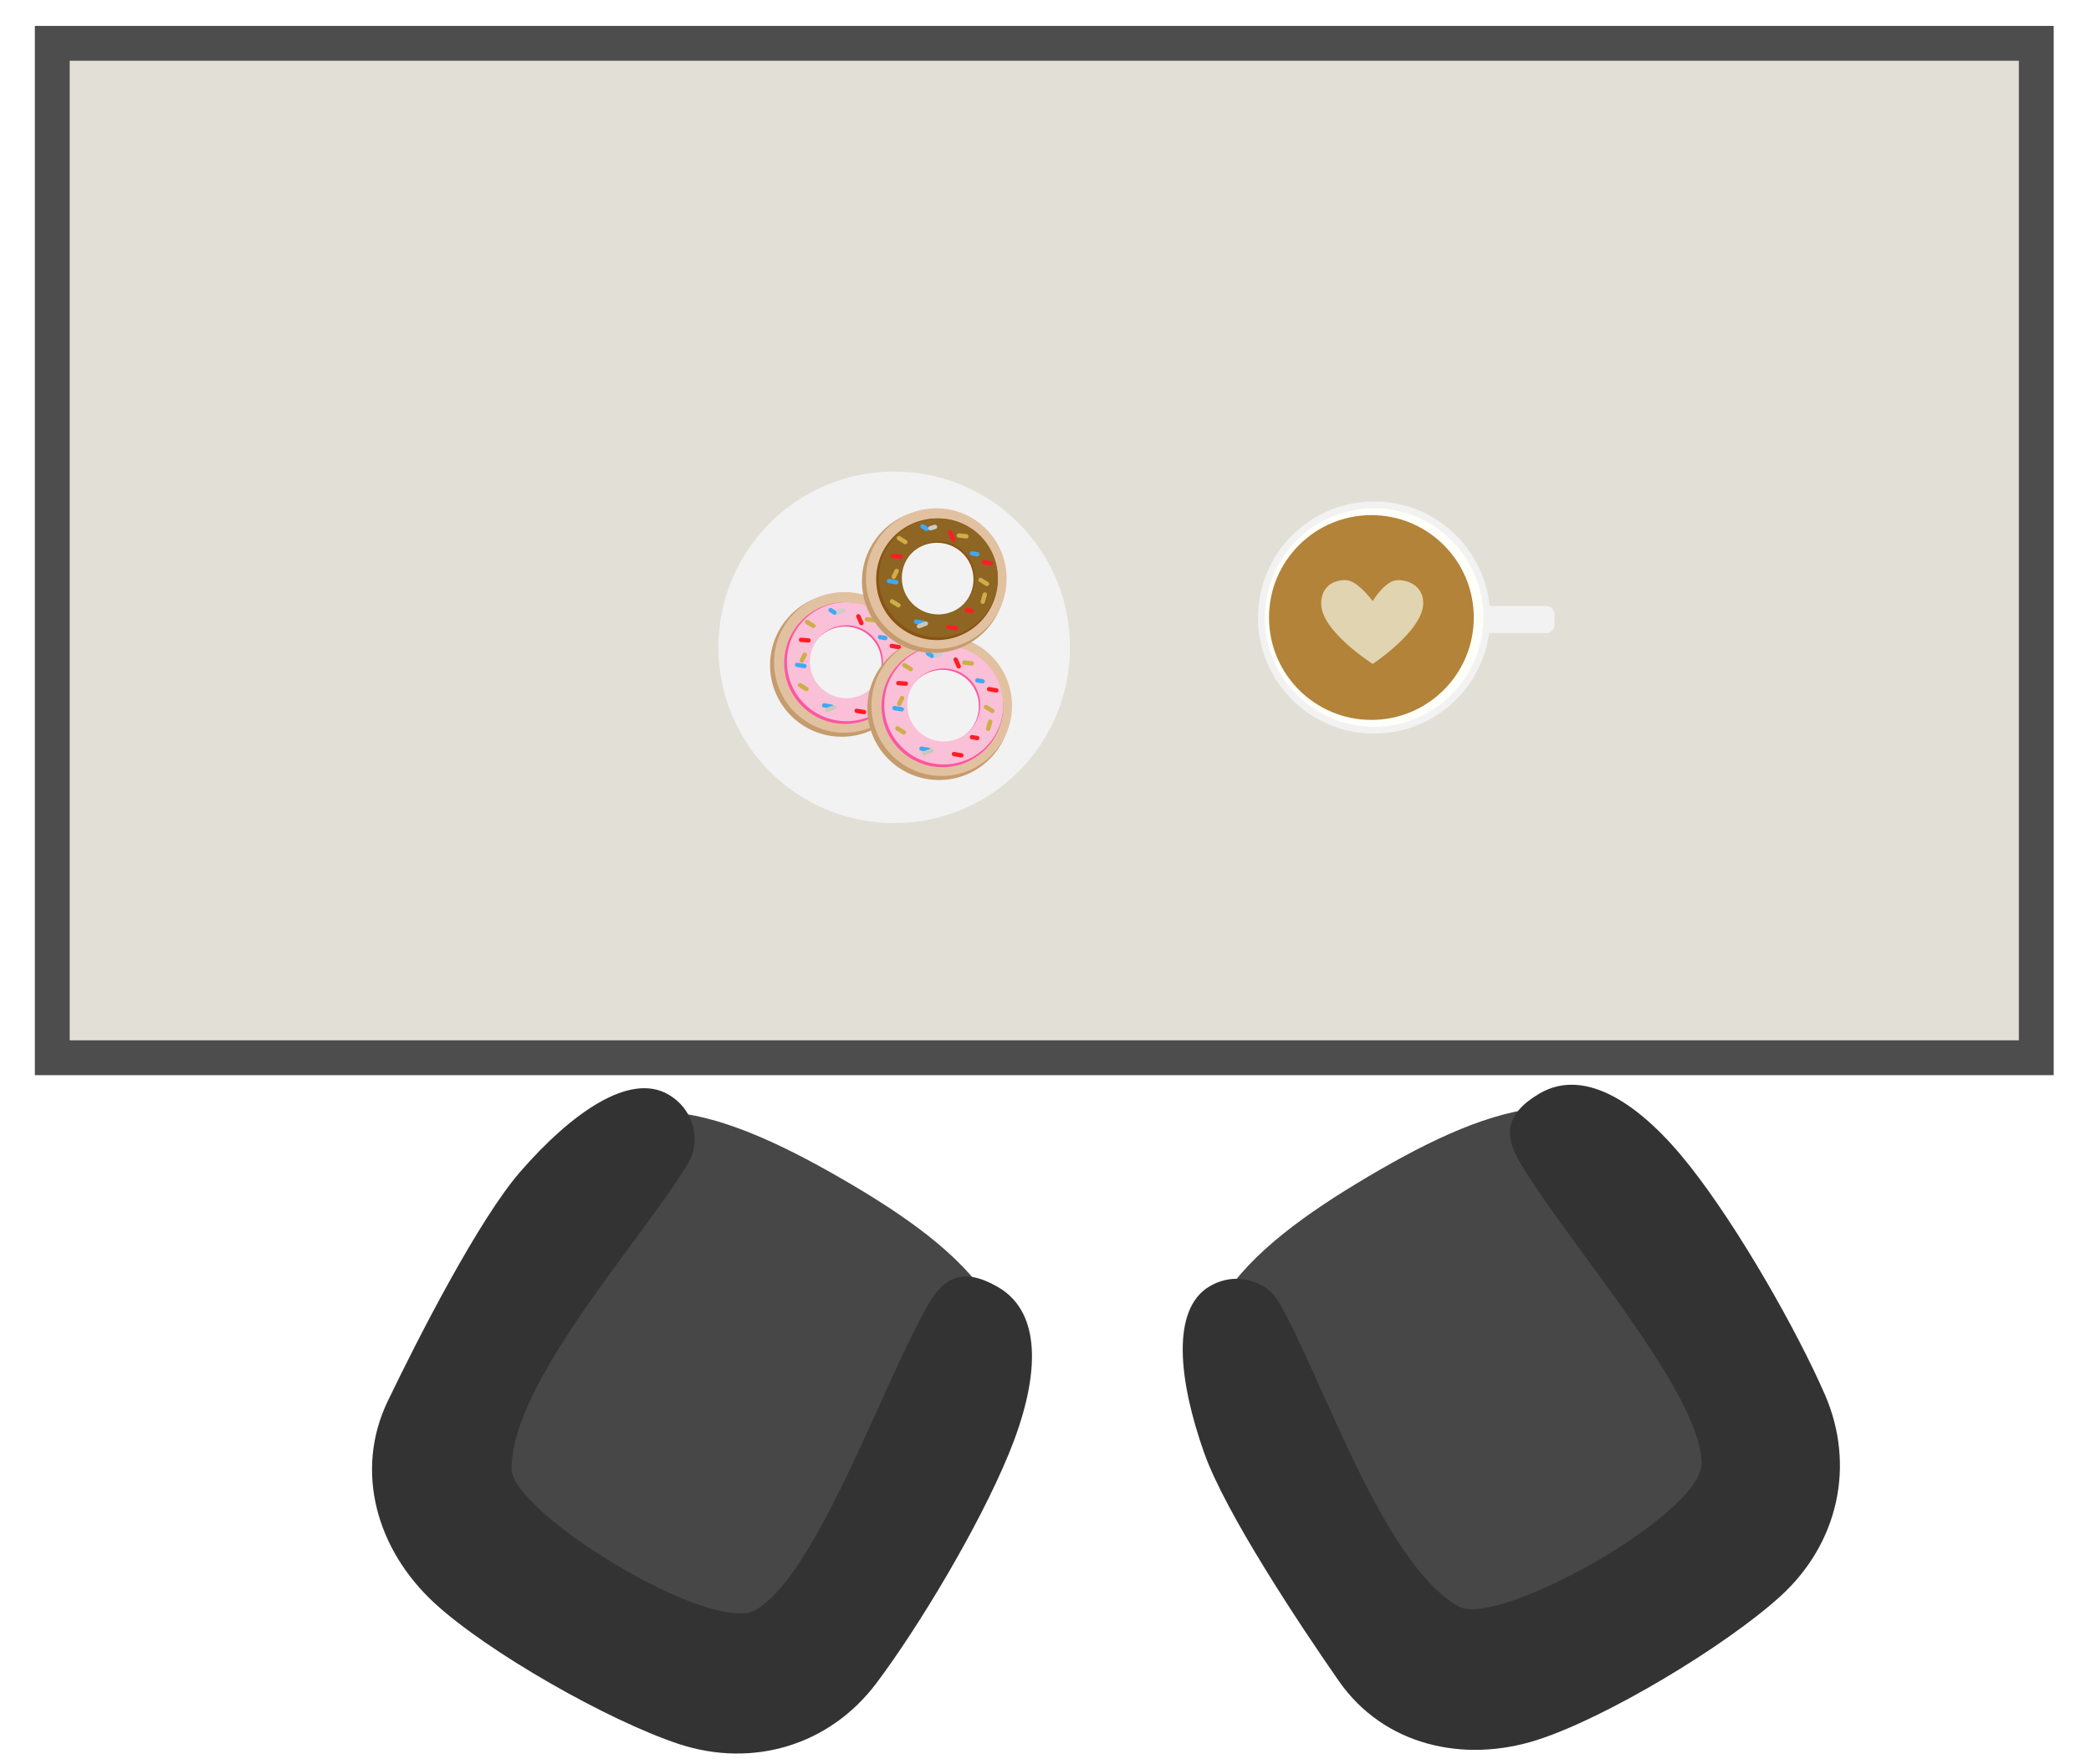
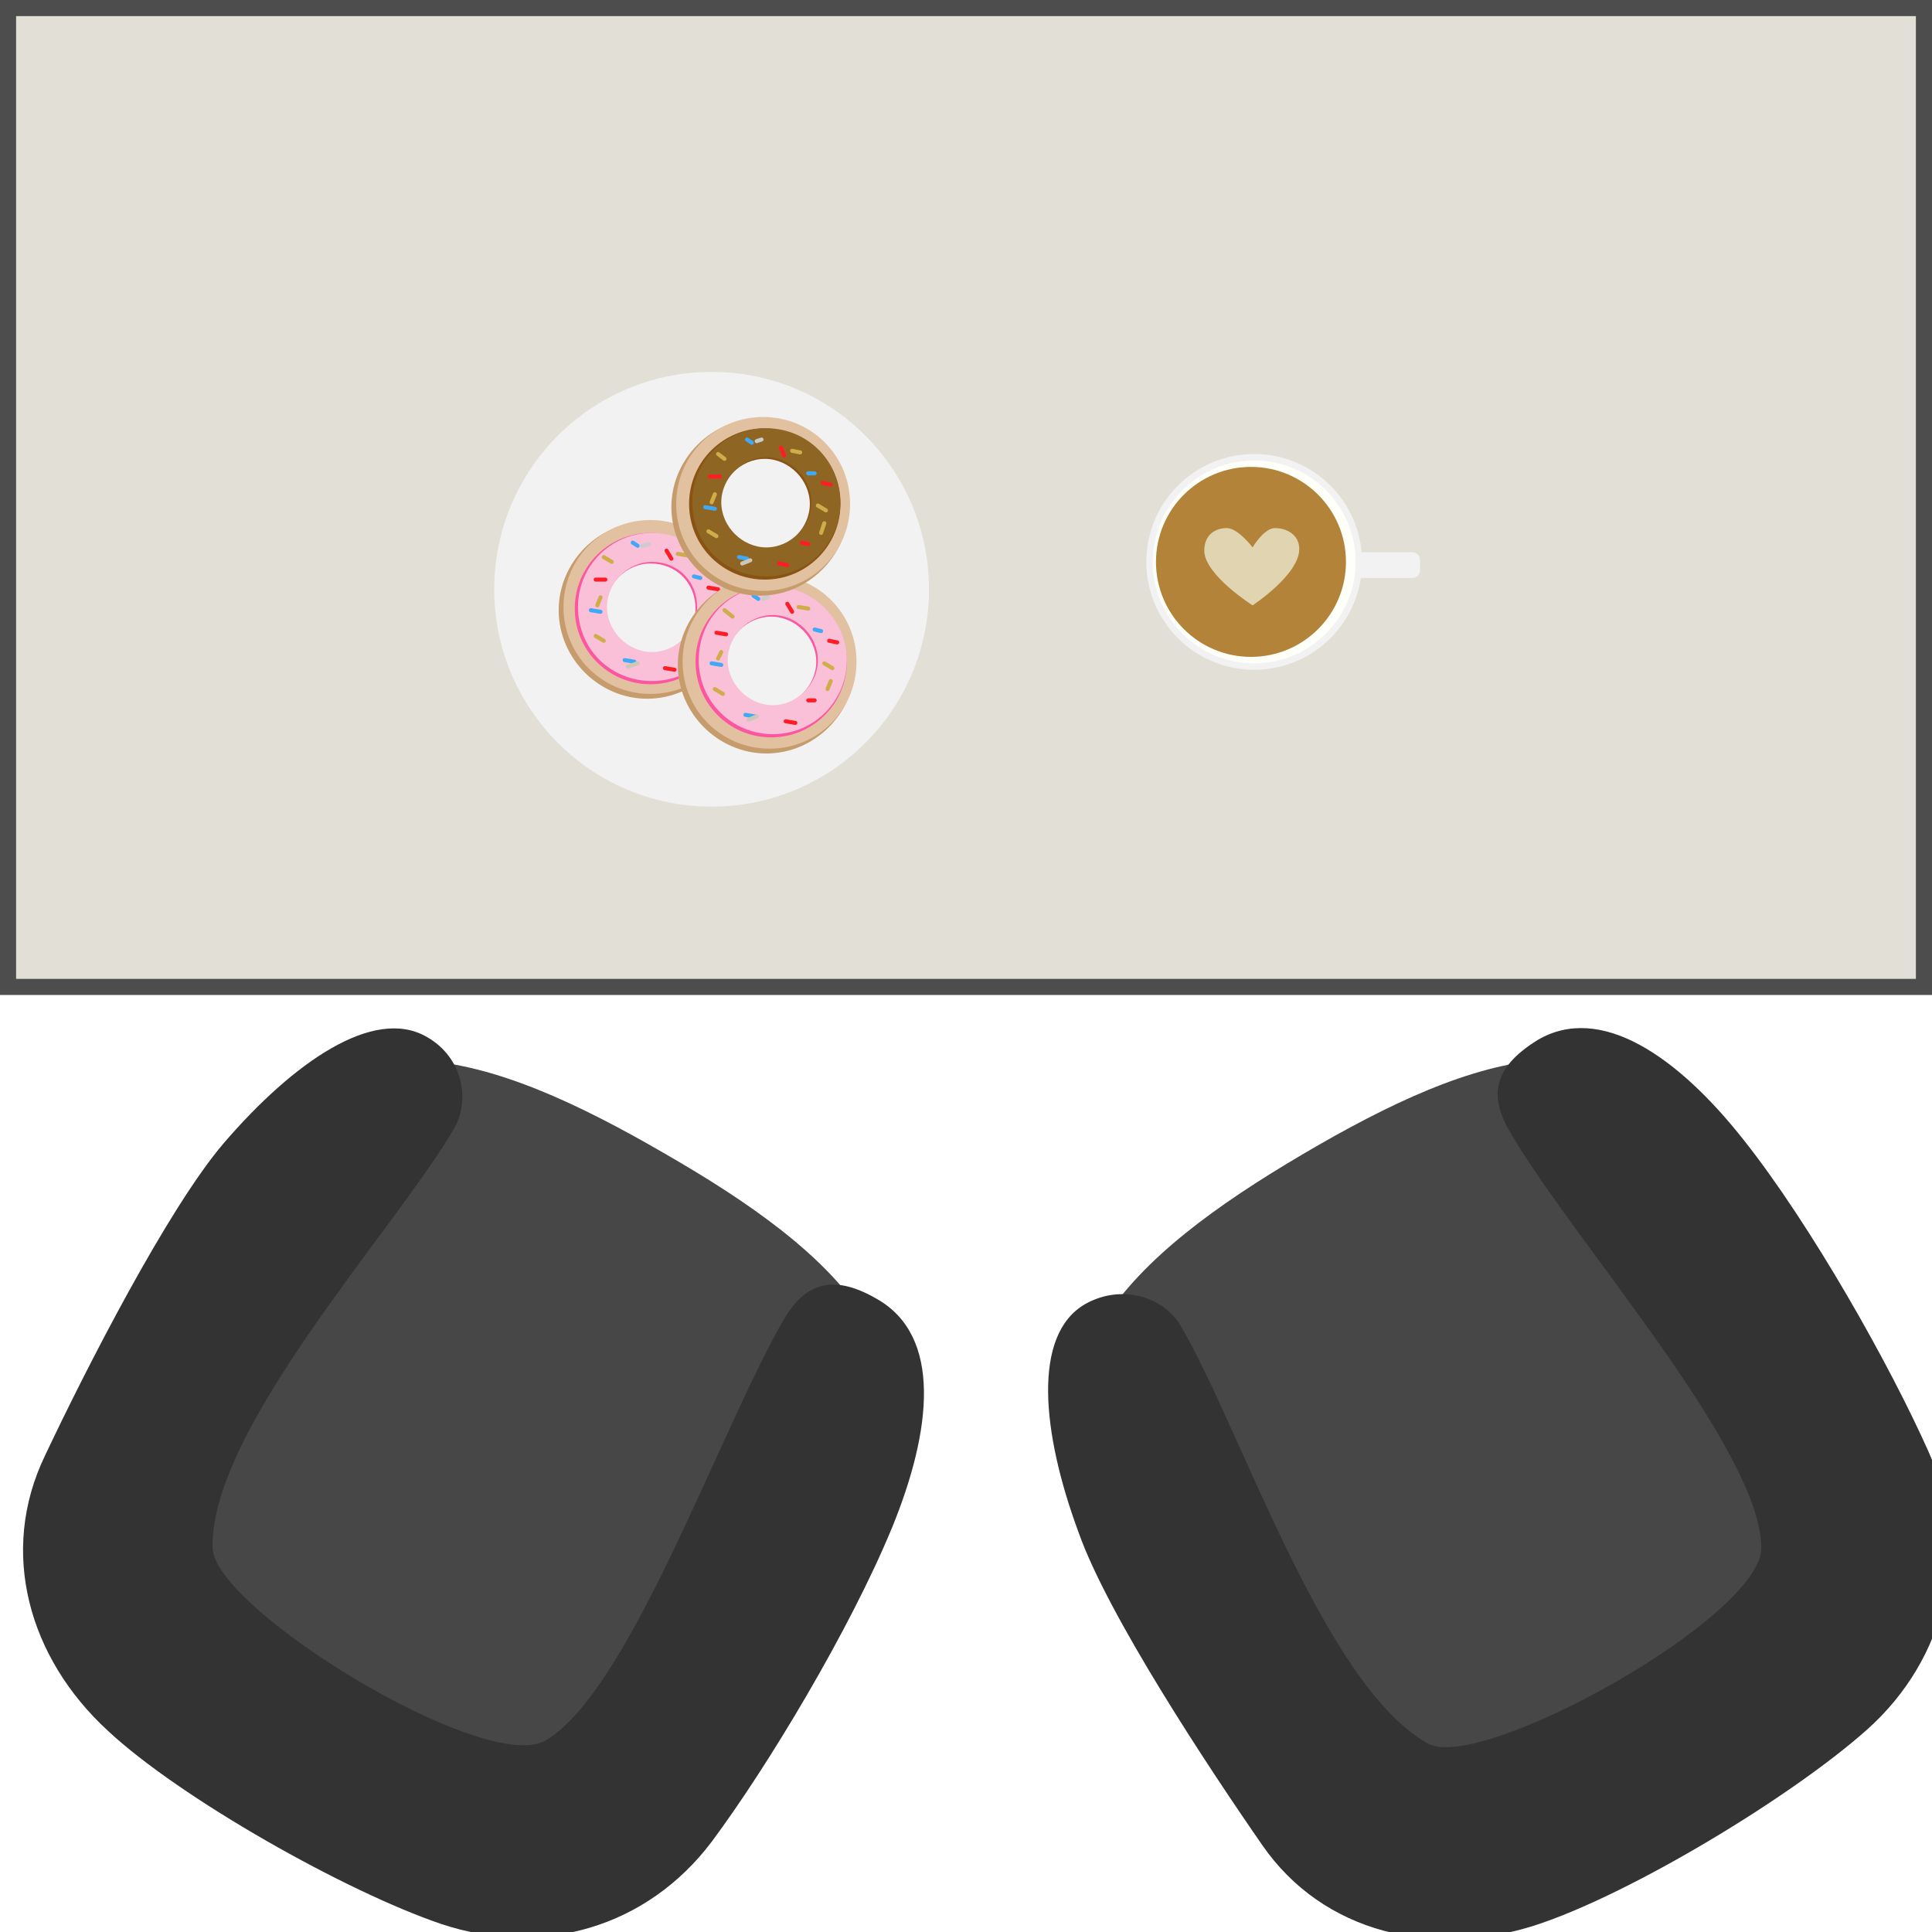
- <svg xmlns="http://www.w3.org/2000/svg" version="1.1" id="图层_1" x="0px" y="0px" width="120px" height="101.229px" viewBox="178.667 150.719 120 101.229" enable-background="new 178.667 150.719 120 101.229" xml:space="preserve">
+ <svg xmlns="http://www.w3.org/2000/svg" version="1.1" id="图层_1" x="0px" y="0px" viewBox="0 0 120 120" style="enable-background:new 0 0 120 120;" xml:space="preserve">
+   <style type="text/css">
+ 	.st0{fill:#474747;}
+ 	.st1{fill:#333333;}
+ 	.st2{fill:#E2E0D6;stroke:#4D4D4D;stroke-miterlimit:10;}
+ 	.st3{fill:#F2F2F2;}
+ 	.st4{fill:#FFFFFA;}
+ 	.st5{fill:#B28338;}
+ 	.st6{fill:#E1D4B0;}
+ 	.st7{fill:#C69C6D;}
+ 	.st8{fill:#E2C1A1;}
+ 	.st9{fill:#FC56A1;}
+ 	.st10{fill:#F9C0D8;}
+ 	.st11{fill:none;stroke:#3FA9F5;stroke-width:0.25;stroke-linecap:round;stroke-miterlimit:10;}
+ 	.st12{fill:none;stroke:#CCCCCC;stroke-width:0.25;stroke-linecap:round;stroke-miterlimit:10;}
+ 	.st13{fill:none;stroke:#CFAD49;stroke-width:0.25;stroke-linecap:round;stroke-miterlimit:10;}
+ 	.st14{fill:none;stroke:#FF1D25;stroke-width:0.25;stroke-linecap:round;stroke-miterlimit:10;}
+ 	.st15{fill:none;stroke:#CBC8B8;stroke-width:0.25;stroke-linecap:round;stroke-miterlimit:10;}
+ 	.st16{fill:#895313;}
+ 	.st17{fill:#8E6523;}
+ </style>
  <g>
-     <path fill="#474747" d="M208.916,219.258c4.199-7.271,10.797-5.087,18.067-0.888c7.271,4.199,12.458,8.824,8.259,16.094   c-4.2,7.27-15.866,13.861-23.136,9.662C204.836,239.927,204.716,226.528,208.916,219.258z" />
-     <path fill="#333333" d="M208.522,217.965c2.934-3.373,6.271-5.724,8.493-4.44c1.539,0.889,1.859,2.713,1.181,3.877   c-2.455,4.211-10.191,12.591-10.169,17.604c0.011,2.538,11.483,9.579,14.018,8.097c3.529-2.064,7.226-12.882,9.91-17.551   c0.895-1.557,2.009-2.114,3.982-0.974c2.677,1.547,2.323,5.448,0.62,9.582c-1.744,4.235-5.21,9.983-7.602,13.162   c-2.689,3.57-7.111,4.881-11.354,3.473c-4.018-1.333-10.946-5.258-14.018-8.097c-3.283-3.034-4.601-7.54-2.664-11.57   C202.677,227.47,206.146,220.698,208.522,217.965z" />
+     <path class="st0" d="M14.5,72.9c6.2-10.8,16-7.5,26.7-1.3c10.8,6.2,18.4,13,12.2,23.8c-6.2,10.7-23.5,20.5-34.2,14.3   S8.3,83.7,14.5,72.9z" />
+     <path class="st1" d="M13.9,71c4.3-5,9.3-8.5,12.6-6.6c2.3,1.3,2.7,4,1.7,5.7c-3.6,6.2-15.1,18.6-15,26c0,3.8,17,14.2,20.7,12   c5.2-3.1,10.7-19,14.7-26c1.3-2.3,3-3.1,5.9-1.4c4,2.3,3.4,8.1,0.9,14.2c-2.6,6.3-7.7,14.8-11.2,19.5c-4,5.3-10.5,7.2-16.8,5.1   c-5.9-2-16.2-7.8-20.7-12c-4.9-4.5-6.8-11.1-3.9-17.1C5.3,85.1,10.4,75.1,13.9,71z" />
  </g>
  <g>
-     <path fill="#474747" d="M249.1,234.409c-4.271-7.228,0.869-11.904,8.097-16.176c7.228-4.271,13.804-6.521,18.075,0.707   c4.271,7.229,4.286,20.628-2.941,24.899S253.372,241.634,249.1,234.409z" />
-     <path fill="#333333" d="M247.781,234.118c-1.497-4.213-1.907-8.273,0.302-9.579c1.529-0.903,3.274-0.287,3.957,0.875   c2.462,4.205,5.966,15.059,10.344,17.502c2.216,1.237,13.983-5.3,13.936-8.236c-0.066-4.088-7.675-12.619-10.425-17.25   c-0.916-1.545-0.854-2.788,1.107-3.947c2.66-1.573,5.888,0.651,8.651,4.163c2.834,3.599,6.141,9.441,7.734,13.085   c1.791,4.097,0.762,8.592-2.549,11.597c-3.134,2.846-9.953,6.953-13.936,8.237c-4.255,1.37-8.828,0.305-11.388-3.359   C253.192,243.875,248.994,237.528,247.781,234.118z" />
+     <path class="st0" d="M68.9,95.7c-6.3-10.7,1.3-17.7,12-24c10.7-6.3,20.5-9.7,26.8,1c6.3,10.7,6.4,30.6-4.4,37   C92.7,116,75.3,106.4,68.9,95.7z" />
+     <path class="st1" d="M67,95.2C64.7,89,64.1,82.9,67.4,81c2.3-1.3,4.9-0.4,5.9,1.3c3.7,6.2,8.9,22.4,15.4,26   c3.3,1.8,20.8-7.9,20.7-12.2c-0.1-6.1-11.4-18.7-15.5-25.6c-1.4-2.3-1.3-4.1,1.6-5.9c3.9-2.3,8.7,1,12.8,6.2   c4.2,5.3,9.1,14,11.5,19.4c2.7,6.1,1.1,12.8-3.8,17.2c-4.7,4.2-14.8,10.3-20.7,12.2c-6.3,2-13.1,0.5-16.9-5   C75,109.7,68.8,100.3,67,95.2z" />
  </g>
-   <rect x="181.667" y="153.205" fill="#E2E0D6" stroke="#4D4D4D" stroke-width="2" stroke-miterlimit="10" width="113.86" height="58.215" />
+   <rect x="0.5" y="0.5" class="st2" width="119" height="60.8" />
  <g id="coffee">
-     <path fill="#F2F2F2" d="M267.875,186.58c0,0.259-0.21,0.47-0.47,0.47h-3.248c-0.261,0-0.471-0.21-0.471-0.47v-0.611   c0-0.26,0.21-0.471,0.471-0.471h3.248c0.26,0,0.47,0.21,0.47,0.471V186.58z" />
-     <circle fill="#F2F2F2" cx="257.524" cy="186.157" r="6.66" />
-     <circle fill="#FFFFFA" cx="257.524" cy="186.157" r="6.268" />
-     <circle fill="#B28338" cx="257.37" cy="186.157" r="5.876" />
-     <path fill="#E1D4B0" d="M260.345,185.334c0,1.572-2.899,3.486-2.899,3.486s-2.958-1.875-2.958-3.447   c0-1.018,0.717-1.366,1.392-1.366c0.691,0,1.566,1.208,1.566,1.208s0.706-1.208,1.449-1.205   C259.595,184.015,260.345,184.41,260.345,185.334z" />
+     <path class="st3" d="M88.2,35.4c0,0.3-0.2,0.5-0.5,0.5h-3.2c-0.3,0-0.5-0.2-0.5-0.5v-0.6c0-0.3,0.2-0.5,0.5-0.5h3.2   c0.3,0,0.5,0.2,0.5,0.5V35.4z" />
+     <circle class="st3" cx="77.9" cy="34.9" r="6.7" />
+     <circle class="st4" cx="77.9" cy="34.9" r="6.3" />
+     <circle class="st5" cx="77.7" cy="34.9" r="5.9" />
+     <path class="st6" d="M80.7,34.1c0,1.6-2.9,3.5-2.9,3.5s-3-1.9-3-3.4c0-1,0.7-1.4,1.4-1.4c0.7,0,1.6,1.2,1.6,1.2s0.7-1.2,1.4-1.2   C79.9,32.8,80.7,33.2,80.7,34.1z" />
  </g>
  <g id="donut">
-     <circle fill="#F2F2F2" cx="229.983" cy="187.867" r="10.086" />
+     <circle class="st3" cx="44.2" cy="36.6" r="13.5" />
    <g id="do">
-       <path fill="#C69C6D" d="M231.083,188.888c0,2.271-1.842,4.111-4.112,4.111s-4.112-1.841-4.112-4.111    c0-2.271,1.841-4.112,4.112-4.112S231.083,186.617,231.083,188.888z M226.97,185.784c-1.714,0-3.103,1.39-3.103,3.104    c0,1.714,1.389,3.103,3.103,3.103c1.713,0,3.103-1.389,3.103-3.103C230.073,187.174,228.684,185.784,226.97,185.784z" />
-       <path fill="#E2C1A1" d="M231.159,188.732c0,2.229-1.806,4.035-4.034,4.035s-4.034-1.806-4.034-4.035    c0-2.228,1.806-4.034,4.034-4.034S231.159,186.505,231.159,188.732z M227.125,185.688c-1.682,0-3.044,1.363-3.044,3.044    c0,1.682,1.363,3.045,3.044,3.045c1.682,0,3.045-1.364,3.045-3.045C230.17,187.051,228.807,185.688,227.125,185.688z" />
-       <path fill="#FC56A1" d="M230.655,188.771c0,1.928-1.563,3.491-3.491,3.491c-1.928,0-3.492-1.563-3.492-3.491    s1.563-3.491,3.492-3.491C229.092,185.28,230.655,186.843,230.655,188.771z M227.165,186.677c-1.157,0-2.095,0.938-2.095,2.095    c0,1.157,0.938,2.094,2.095,2.094c1.156,0,2.094-0.938,2.094-2.094C229.259,187.614,228.321,186.677,227.165,186.677z" />
-       <path fill="#F9C0D8" d="M230.655,188.694c0,1.885-1.528,3.413-3.414,3.413s-3.414-1.528-3.414-3.413    c0-1.886,1.528-3.414,3.414-3.414S230.655,186.808,230.655,188.694z M227.242,186.599c-1.157,0-2.095,0.938-2.095,2.095    c0,1.156,0.938,2.095,2.095,2.095c1.157,0,2.095-0.938,2.095-2.095C229.336,187.537,228.398,186.599,227.242,186.599z" />
+       <path class="st7" d="M45.7,37.9c0,3-2.5,5.5-5.5,5.5s-5.5-2.5-5.5-5.5c0-3,2.5-5.5,5.5-5.5S45.7,34.9,45.7,37.9z M40.2,33.8    c-2.3,0-4.2,1.9-4.2,4.2s1.9,4.2,4.2,4.2c2.3,0,4.2-1.9,4.2-4.2C44.3,35.6,42.5,33.8,40.2,33.8z" />
+       <path class="st8" d="M45.8,37.7c0,3-2.4,5.4-5.4,5.4c-3,0-5.4-2.4-5.4-5.4c0-3,2.4-5.4,5.4-5.4C43.4,32.3,45.8,34.8,45.8,37.7z     M40.4,33.7c-2.3,0-4.1,1.8-4.1,4.1c0,2.3,1.8,4.1,4.1,4.1c2.3,0,4.1-1.8,4.1-4.1C44.4,35.5,42.6,33.7,40.4,33.7z" />
+       <path class="st9" d="M45.1,37.8c0,2.6-2.1,4.7-4.7,4.7c-2.6,0-4.7-2.1-4.7-4.7c0-2.6,2.1-4.7,4.7-4.7C43,33.1,45.1,35.2,45.1,37.8    z M40.4,35c-1.5,0-2.8,1.3-2.8,2.8s1.3,2.8,2.8,2.8c1.5,0,2.8-1.3,2.8-2.8C43.2,36.2,42,35,40.4,35z" />
+       <path class="st10" d="M45.1,37.7c0,2.5-2,4.6-4.6,4.6s-4.6-2-4.6-4.6c0-2.5,2-4.6,4.6-4.6S45.1,35.2,45.1,37.7z M40.5,34.9    c-1.5,0-2.8,1.3-2.8,2.8c0,1.5,1.3,2.8,2.8,2.8c1.5,0,2.8-1.3,2.8-2.8C43.3,36.1,42.1,34.9,40.5,34.9z" />
      <g>
-         <line fill="none" stroke="#3FA9F5" stroke-width="0.25" stroke-linecap="round" stroke-miterlimit="10" x1="226.334" y1="185.732" x2="226.569" y2="185.877" />
-         <line fill="none" stroke="#CCCCCC" stroke-width="0.25" stroke-linecap="round" stroke-miterlimit="10" x1="226.785" y1="185.843" x2="227.05" y2="185.767" />
-         <line fill="none" stroke="#CFAD49" stroke-width="0.25" stroke-linecap="round" stroke-miterlimit="10" x1="224.979" y1="186.411" x2="225.346" y2="186.636" />
-         <line fill="none" stroke="#FF1D25" stroke-width="0.25" stroke-linecap="round" stroke-miterlimit="10" x1="224.637" y1="187.439" x2="225.067" y2="187.47" />
-         <line fill="none" stroke="#CFAD49" stroke-width="0.25" stroke-linecap="round" stroke-miterlimit="10" x1="224.584" y1="190.039" x2="224.951" y2="190.265" />
-         <line fill="none" stroke="#CFAD49" stroke-width="0.25" stroke-linecap="round" stroke-miterlimit="10" x1="229.789" y1="190.062" x2="229.908" y2="189.648" />
-         <line fill="none" stroke="#CFAD49" stroke-width="0.25" stroke-linecap="round" stroke-miterlimit="10" x1="229.665" y1="188.811" x2="230.032" y2="189.037" />
-         <line fill="none" stroke="#FF1D25" stroke-width="0.25" stroke-linecap="round" stroke-miterlimit="10" x1="227.83" y1="191.512" x2="228.254" y2="191.584" />
-         <line fill="none" stroke="#3FA9F5" stroke-width="0.25" stroke-linecap="round" stroke-miterlimit="10" x1="225.964" y1="191.199" x2="226.382" y2="191.271" />
-         <line fill="none" stroke="#CBC8B8" stroke-width="0.25" stroke-linecap="round" stroke-miterlimit="10" x1="226.13" y1="191.464" x2="226.526" y2="191.316" />
-         <line fill="none" stroke="#3FA9F5" stroke-width="0.25" stroke-linecap="round" stroke-miterlimit="10" x1="224.413" y1="188.872" x2="224.83" y2="188.943" />
-         <line fill="none" stroke="#CFAD49" stroke-width="0.25" stroke-linecap="round" stroke-miterlimit="10" x1="224.682" y1="188.631" x2="224.85" y2="188.295" />
-         <line fill="none" stroke="#FF1D25" stroke-width="0.25" stroke-linecap="round" stroke-miterlimit="10" x1="229.843" y1="187.786" x2="230.261" y2="187.857" />
-         <line fill="none" stroke="#FF1D25" stroke-width="0.25" stroke-linecap="round" stroke-miterlimit="10" x1="228.861" y1="190.542" x2="229.163" y2="190.594" />
-         <line fill="none" stroke="#3FA9F5" stroke-width="0.25" stroke-linecap="round" stroke-miterlimit="10" x1="229.171" y1="187.283" x2="229.473" y2="187.335" />
-         <line fill="none" stroke="#CFAD49" stroke-width="0.25" stroke-linecap="round" stroke-miterlimit="10" x1="228.422" y1="186.26" x2="228.85" y2="186.308" />
-         <line fill="none" stroke="#FF1D25" stroke-width="0.25" stroke-linecap="round" stroke-miterlimit="10" x1="227.926" y1="186.087" x2="228.104" y2="186.481" />
+         <line class="st11" x1="39.3" y1="33.7" x2="39.6" y2="33.9" />
+         <line class="st12" x1="39.9" y1="33.9" x2="40.3" y2="33.8" />
+         <line class="st13" x1="37.5" y1="34.6" x2="38" y2="34.9" />
+         <line class="st14" x1="37" y1="36" x2="37.6" y2="36" />
+         <line class="st13" x1="37" y1="39.5" x2="37.5" y2="39.8" />
+         <line class="st13" x1="43.9" y1="39.5" x2="44.1" y2="39" />
+         <line class="st13" x1="43.8" y1="37.8" x2="44.3" y2="38.1" />
+         <line class="st14" x1="41.3" y1="41.5" x2="41.9" y2="41.6" />
+         <line class="st11" x1="38.8" y1="41" x2="39.4" y2="41.1" />
+         <line class="st15" x1="39" y1="41.4" x2="39.6" y2="41.2" />
+         <line class="st11" x1="36.7" y1="37.9" x2="37.3" y2="38" />
+         <line class="st13" x1="37.1" y1="37.6" x2="37.3" y2="37.1" />
+         <line class="st14" x1="44" y1="36.5" x2="44.6" y2="36.6" />
+         <line class="st14" x1="42.7" y1="40.2" x2="43.1" y2="40.2" />
+         <line class="st11" x1="43.1" y1="35.8" x2="43.5" y2="35.9" />
+         <line class="st13" x1="42.1" y1="34.4" x2="42.7" y2="34.5" />
+         <line class="st14" x1="41.4" y1="34.2" x2="41.7" y2="34.7" />
      </g>
    </g>
    <g id="do_1_">
-       <path fill="#C69C6D" d="M236.667,191.371c0,2.271-1.841,4.112-4.111,4.112c-2.271,0-4.112-1.841-4.112-4.112    c0-2.271,1.841-4.112,4.112-4.112C234.826,187.259,236.667,189.1,236.667,191.371z M232.556,188.268    c-1.713,0-3.104,1.389-3.104,3.103s1.39,3.103,3.104,3.103s3.103-1.389,3.103-3.103S234.27,188.268,232.556,188.268z" />
-       <path fill="#E2C1A1" d="M236.745,191.215c0,2.228-1.806,4.034-4.034,4.034c-2.228,0-4.034-1.806-4.034-4.034    c0-2.227,1.806-4.034,4.034-4.034C234.939,187.181,236.745,188.988,236.745,191.215z M232.711,188.17    c-1.682,0-3.045,1.363-3.045,3.044s1.363,3.045,3.045,3.045s3.045-1.364,3.045-3.045S234.393,188.17,232.711,188.17z" />
-       <path fill="#FC56A1" d="M236.241,191.254c0,1.928-1.563,3.491-3.491,3.491c-1.928,0-3.491-1.563-3.491-3.491    s1.563-3.491,3.491-3.491C234.678,187.763,236.241,189.326,236.241,191.254z M232.75,189.159c-1.157,0-2.095,0.938-2.095,2.095    c0,1.156,0.938,2.094,2.095,2.094c1.156,0,2.095-0.938,2.095-2.094C234.845,190.097,233.906,189.159,232.75,189.159z" />
-       <path fill="#F9C0D8" d="M236.241,191.176c0,1.885-1.528,3.413-3.415,3.413c-1.884,0-3.413-1.528-3.413-3.413    c0-1.885,1.528-3.414,3.413-3.414C234.713,187.763,236.241,189.292,236.241,191.176z M232.827,189.082    c-1.156,0-2.094,0.937-2.094,2.094s0.938,2.095,2.094,2.095c1.157,0,2.095-0.938,2.095-2.095S233.983,189.082,232.827,189.082z" />
+       <path class="st7" d="M53.1,41.3c0,3-2.5,5.5-5.5,5.5c-3,0-5.5-2.5-5.5-5.5s2.5-5.5,5.5-5.5C50.7,35.8,53.1,38.2,53.1,41.3z     M47.6,37.1c-2.3,0-4.2,1.9-4.2,4.2s1.9,4.2,4.2,4.2c2.3,0,4.2-1.9,4.2-4.2S49.9,37.1,47.6,37.1z" />
+       <path class="st8" d="M53.2,41.1c0,3-2.4,5.4-5.4,5.4s-5.4-2.4-5.4-5.4c0-3,2.4-5.4,5.4-5.4S53.2,38.1,53.2,41.1z M47.8,37    c-2.3,0-4.1,1.8-4.1,4.1s1.8,4.1,4.1,4.1s4.1-1.8,4.1-4.1S50.1,37,47.8,37z" />
+       <path class="st9" d="M52.6,41.1c0,2.6-2.1,4.7-4.7,4.7c-2.6,0-4.7-2.1-4.7-4.7c0-2.6,2.1-4.7,4.7-4.7    C50.5,36.4,52.6,38.5,52.6,41.1z M47.9,38.3c-1.5,0-2.8,1.3-2.8,2.8c0,1.5,1.3,2.8,2.8,2.8c1.5,0,2.8-1.3,2.8-2.8    C50.7,39.6,49.4,38.3,47.9,38.3z" />
+       <path class="st10" d="M52.6,41c0,2.5-2,4.6-4.6,4.6c-2.5,0-4.6-2-4.6-4.6s2-4.6,4.6-4.6C50.5,36.4,52.6,38.5,52.6,41z M48,38.2    c-1.5,0-2.8,1.3-2.8,2.8c0,1.5,1.3,2.8,2.8,2.8c1.5,0,2.8-1.3,2.8-2.8C50.8,39.5,49.5,38.2,48,38.2z" />
      <g>
-         <line fill="none" stroke="#3FA9F5" stroke-width="0.25" stroke-linecap="round" stroke-miterlimit="10" x1="231.92" y1="188.215" x2="232.155" y2="188.36" />
-         <line fill="none" stroke="#CCCCCC" stroke-width="0.25" stroke-linecap="round" stroke-miterlimit="10" x1="232.37" y1="188.325" x2="232.636" y2="188.25" />
-         <line fill="none" stroke="#CFAD49" stroke-width="0.25" stroke-linecap="round" stroke-miterlimit="10" x1="230.565" y1="188.893" x2="230.932" y2="189.119" />
-         <line fill="none" stroke="#FF1D25" stroke-width="0.25" stroke-linecap="round" stroke-miterlimit="10" x1="230.223" y1="189.922" x2="230.653" y2="189.952" />
-         <line fill="none" stroke="#CFAD49" stroke-width="0.25" stroke-linecap="round" stroke-miterlimit="10" x1="230.17" y1="192.521" x2="230.537" y2="192.748" />
-         <line fill="none" stroke="#CFAD49" stroke-width="0.25" stroke-linecap="round" stroke-miterlimit="10" x1="235.374" y1="192.545" x2="235.493" y2="192.13" />
-         <line fill="none" stroke="#CFAD49" stroke-width="0.25" stroke-linecap="round" stroke-miterlimit="10" x1="235.25" y1="191.294" x2="235.617" y2="191.52" />
-         <line fill="none" stroke="#FF1D25" stroke-width="0.25" stroke-linecap="round" stroke-miterlimit="10" x1="233.416" y1="193.994" x2="233.841" y2="194.067" />
-         <line fill="none" stroke="#3FA9F5" stroke-width="0.25" stroke-linecap="round" stroke-miterlimit="10" x1="231.55" y1="193.682" x2="231.968" y2="193.754" />
-         <line fill="none" stroke="#CBC8B8" stroke-width="0.25" stroke-linecap="round" stroke-miterlimit="10" x1="231.716" y1="193.946" x2="232.113" y2="193.799" />
-         <line fill="none" stroke="#3FA9F5" stroke-width="0.25" stroke-linecap="round" stroke-miterlimit="10" x1="229.999" y1="191.354" x2="230.416" y2="191.425" />
-         <line fill="none" stroke="#CFAD49" stroke-width="0.25" stroke-linecap="round" stroke-miterlimit="10" x1="230.268" y1="191.114" x2="230.436" y2="190.778" />
-         <line fill="none" stroke="#FF1D25" stroke-width="0.25" stroke-linecap="round" stroke-miterlimit="10" x1="235.43" y1="190.268" x2="235.847" y2="190.339" />
-         <line fill="none" stroke="#FF1D25" stroke-width="0.25" stroke-linecap="round" stroke-miterlimit="10" x1="234.446" y1="193.024" x2="234.749" y2="193.076" />
-         <line fill="none" stroke="#3FA9F5" stroke-width="0.25" stroke-linecap="round" stroke-miterlimit="10" x1="234.757" y1="189.766" x2="235.058" y2="189.817" />
-         <line fill="none" stroke="#CFAD49" stroke-width="0.25" stroke-linecap="round" stroke-miterlimit="10" x1="234.007" y1="188.743" x2="234.436" y2="188.791" />
-         <line fill="none" stroke="#FF1D25" stroke-width="0.25" stroke-linecap="round" stroke-miterlimit="10" x1="233.512" y1="188.57" x2="233.688" y2="188.963" />
+         <line class="st11" x1="46.8" y1="37" x2="47.1" y2="37.2" />
+         <line class="st12" x1="47.4" y1="37.2" x2="47.7" y2="37.1" />
+         <line class="st13" x1="45" y1="37.9" x2="45.5" y2="38.3" />
+         <line class="st14" x1="44.5" y1="39.3" x2="45.1" y2="39.4" />
+         <line class="st13" x1="44.4" y1="42.8" x2="44.9" y2="43.1" />
+         <line class="st13" x1="51.4" y1="42.8" x2="51.6" y2="42.3" />
+         <line class="st13" x1="51.2" y1="41.2" x2="51.7" y2="41.5" />
+         <line class="st14" x1="48.8" y1="44.8" x2="49.4" y2="44.9" />
+         <line class="st11" x1="46.3" y1="44.4" x2="46.9" y2="44.5" />
+         <line class="st15" x1="46.5" y1="44.7" x2="47" y2="44.5" />
+         <line class="st11" x1="44.2" y1="41.2" x2="44.8" y2="41.3" />
+         <line class="st13" x1="44.6" y1="40.9" x2="44.8" y2="40.5" />
+         <line class="st14" x1="51.5" y1="39.8" x2="52" y2="39.9" />
+         <line class="st14" x1="50.2" y1="43.5" x2="50.6" y2="43.5" />
+         <line class="st11" x1="50.6" y1="39.1" x2="51" y2="39.2" />
+         <line class="st13" x1="49.6" y1="37.7" x2="50.2" y2="37.8" />
+         <line class="st14" x1="48.9" y1="37.5" x2="49.2" y2="38" />
      </g>
    </g>
    <g id="do_2_">
-       <path fill="#C69C6D" d="M236.357,184.078c0,2.271-1.841,4.112-4.112,4.112s-4.112-1.842-4.112-4.112    c0-2.271,1.841-4.112,4.112-4.112C234.516,179.966,236.357,181.807,236.357,184.078z M232.246,180.975    c-1.714,0-3.104,1.39-3.104,3.103c0,1.714,1.39,3.104,3.104,3.104c1.713,0,3.103-1.39,3.103-3.104    C235.349,182.364,233.959,180.975,232.246,180.975z" />
-       <path fill="#E2C1A1" d="M236.436,183.923c0,2.228-1.807,4.034-4.034,4.034c-2.228,0-4.035-1.806-4.035-4.034    s1.807-4.034,4.035-4.034C234.629,179.889,236.436,181.695,236.436,183.923z M232.401,180.878c-1.682,0-3.045,1.363-3.045,3.045    s1.363,3.045,3.045,3.045c1.681,0,3.044-1.363,3.044-3.045S234.082,180.878,232.401,180.878z" />
-       <path fill="#895313" d="M235.931,183.961c0,1.928-1.563,3.491-3.491,3.491s-3.491-1.563-3.491-3.491s1.563-3.491,3.491-3.491    S235.931,182.034,235.931,183.961z M232.439,181.867c-1.156,0-2.095,0.938-2.095,2.095s0.938,2.095,2.095,2.095    s2.096-0.938,2.096-2.095S233.596,181.867,232.439,181.867z" />
-       <path fill="#8E6523" d="M235.931,183.884c0,1.885-1.528,3.414-3.414,3.414s-3.414-1.528-3.414-3.414    c0-1.885,1.528-3.414,3.414-3.414S235.931,181.999,235.931,183.884z M232.517,181.79c-1.157,0-2.095,0.937-2.095,2.094    c0,1.157,0.938,2.095,2.095,2.095c1.157,0,2.094-0.938,2.094-2.095C234.611,182.727,233.674,181.79,232.517,181.79z" />
+       <path class="st7" d="M52.7,31.5c0,3-2.5,5.5-5.5,5.5s-5.5-2.5-5.5-5.5c0-3,2.5-5.5,5.5-5.5C50.3,26,52.7,28.5,52.7,31.5z     M47.2,27.4c-2.3,0-4.2,1.9-4.2,4.2c0,2.3,1.9,4.2,4.2,4.2c2.3,0,4.2-1.9,4.2-4.2C51.4,29.2,49.5,27.4,47.2,27.4z" />
+       <path class="st8" d="M52.8,31.3c0,3-2.4,5.4-5.4,5.4c-3,0-5.4-2.4-5.4-5.4s2.4-5.4,5.4-5.4C50.4,25.9,52.8,28.3,52.8,31.3z     M47.4,27.2c-2.3,0-4.1,1.8-4.1,4.1s1.8,4.1,4.1,4.1c2.3,0,4.1-1.8,4.1-4.1S49.7,27.2,47.4,27.2z" />
+       <path class="st16" d="M52.2,31.3c0,2.6-2.1,4.7-4.7,4.7c-2.6,0-4.7-2.1-4.7-4.7s2.1-4.7,4.7-4.7C50.1,26.7,52.2,28.8,52.2,31.3z     M47.5,28.5c-1.5,0-2.8,1.3-2.8,2.8c0,1.5,1.3,2.8,2.8,2.8c1.5,0,2.8-1.3,2.8-2.8C50.3,29.8,49,28.5,47.5,28.5z" />
+       <path class="st17" d="M52.2,31.2c0,2.5-2,4.6-4.6,4.6s-4.6-2-4.6-4.6c0-2.5,2-4.6,4.6-4.6S52.2,28.7,52.2,31.2z M47.6,28.4    c-1.5,0-2.8,1.3-2.8,2.8c0,1.5,1.3,2.8,2.8,2.8s2.8-1.3,2.8-2.8C50.4,29.7,49.1,28.4,47.6,28.4z" />
      <g>
-         <line fill="none" stroke="#3FA9F5" stroke-width="0.25" stroke-linecap="round" stroke-miterlimit="10" x1="231.609" y1="180.923" x2="231.845" y2="181.067" />
-         <line fill="none" stroke="#CCCCCC" stroke-width="0.25" stroke-linecap="round" stroke-miterlimit="10" x1="232.061" y1="181.033" x2="232.325" y2="180.957" />
-         <line fill="none" stroke="#CFAD49" stroke-width="0.25" stroke-linecap="round" stroke-miterlimit="10" x1="230.255" y1="181.601" x2="230.622" y2="181.827" />
-         <line fill="none" stroke="#FF1D25" stroke-width="0.25" stroke-linecap="round" stroke-miterlimit="10" x1="229.913" y1="182.63" x2="230.342" y2="182.66" />
-         <line fill="none" stroke="#CFAD49" stroke-width="0.25" stroke-linecap="round" stroke-miterlimit="10" x1="229.859" y1="185.229" x2="230.227" y2="185.455" />
-         <line fill="none" stroke="#CFAD49" stroke-width="0.25" stroke-linecap="round" stroke-miterlimit="10" x1="235.064" y1="185.252" x2="235.184" y2="184.838" />
-         <line fill="none" stroke="#CFAD49" stroke-width="0.25" stroke-linecap="round" stroke-miterlimit="10" x1="234.94" y1="184.001" x2="235.308" y2="184.227" />
-         <line fill="none" stroke="#FF1D25" stroke-width="0.25" stroke-linecap="round" stroke-miterlimit="10" x1="233.105" y1="186.702" x2="233.53" y2="186.775" />
-         <line fill="none" stroke="#3FA9F5" stroke-width="0.25" stroke-linecap="round" stroke-miterlimit="10" x1="231.24" y1="186.389" x2="231.657" y2="186.46" />
-         <line fill="none" stroke="#CBC8B8" stroke-width="0.25" stroke-linecap="round" stroke-miterlimit="10" x1="231.405" y1="186.654" x2="231.801" y2="186.505" />
-         <line fill="none" stroke="#3FA9F5" stroke-width="0.25" stroke-linecap="round" stroke-miterlimit="10" x1="229.688" y1="184.062" x2="230.105" y2="184.133" />
-         <line fill="none" stroke="#CFAD49" stroke-width="0.25" stroke-linecap="round" stroke-miterlimit="10" x1="229.958" y1="183.822" x2="230.125" y2="183.485" />
-         <line fill="none" stroke="#FF1D25" stroke-width="0.25" stroke-linecap="round" stroke-miterlimit="10" x1="235.118" y1="182.976" x2="235.536" y2="183.047" />
-         <line fill="none" stroke="#FF1D25" stroke-width="0.25" stroke-linecap="round" stroke-miterlimit="10" x1="234.137" y1="185.732" x2="234.438" y2="185.784" />
-         <line fill="none" stroke="#3FA9F5" stroke-width="0.25" stroke-linecap="round" stroke-miterlimit="10" x1="234.446" y1="182.473" x2="234.748" y2="182.525" />
-         <line fill="none" stroke="#CFAD49" stroke-width="0.25" stroke-linecap="round" stroke-miterlimit="10" x1="233.697" y1="181.45" x2="234.126" y2="181.498" />
-         <line fill="none" stroke="#FF1D25" stroke-width="0.25" stroke-linecap="round" stroke-miterlimit="10" x1="233.202" y1="181.278" x2="233.379" y2="181.67" />
+         <line class="st11" x1="46.4" y1="27.3" x2="46.7" y2="27.5" />
+         <line class="st12" x1="47" y1="27.4" x2="47.3" y2="27.3" />
+         <line class="st13" x1="44.6" y1="28.2" x2="45" y2="28.5" />
+         <line class="st14" x1="44.1" y1="29.6" x2="44.7" y2="29.6" />
+         <line class="st13" x1="44" y1="33" x2="44.5" y2="33.3" />
+         <line class="st13" x1="51" y1="33.1" x2="51.2" y2="32.5" />
+         <line class="st13" x1="50.8" y1="31.4" x2="51.3" y2="31.7" />
+         <line class="st14" x1="48.4" y1="35" x2="48.9" y2="35.1" />
+         <line class="st11" x1="45.9" y1="34.6" x2="46.4" y2="34.7" />
+         <line class="st15" x1="46.1" y1="35" x2="46.6" y2="34.8" />
+         <line class="st11" x1="43.8" y1="31.5" x2="44.4" y2="31.6" />
+         <line class="st13" x1="44.2" y1="31.2" x2="44.4" y2="30.7" />
+         <line class="st14" x1="51.1" y1="30" x2="51.6" y2="30.1" />
+         <line class="st14" x1="49.8" y1="33.7" x2="50.2" y2="33.8" />
+         <line class="st11" x1="50.2" y1="29.4" x2="50.6" y2="29.4" />
+         <line class="st13" x1="49.2" y1="28" x2="49.7" y2="28.1" />
+         <line class="st14" x1="48.5" y1="27.8" x2="48.7" y2="28.3" />
      </g>
    </g>
  </g>
</svg>
